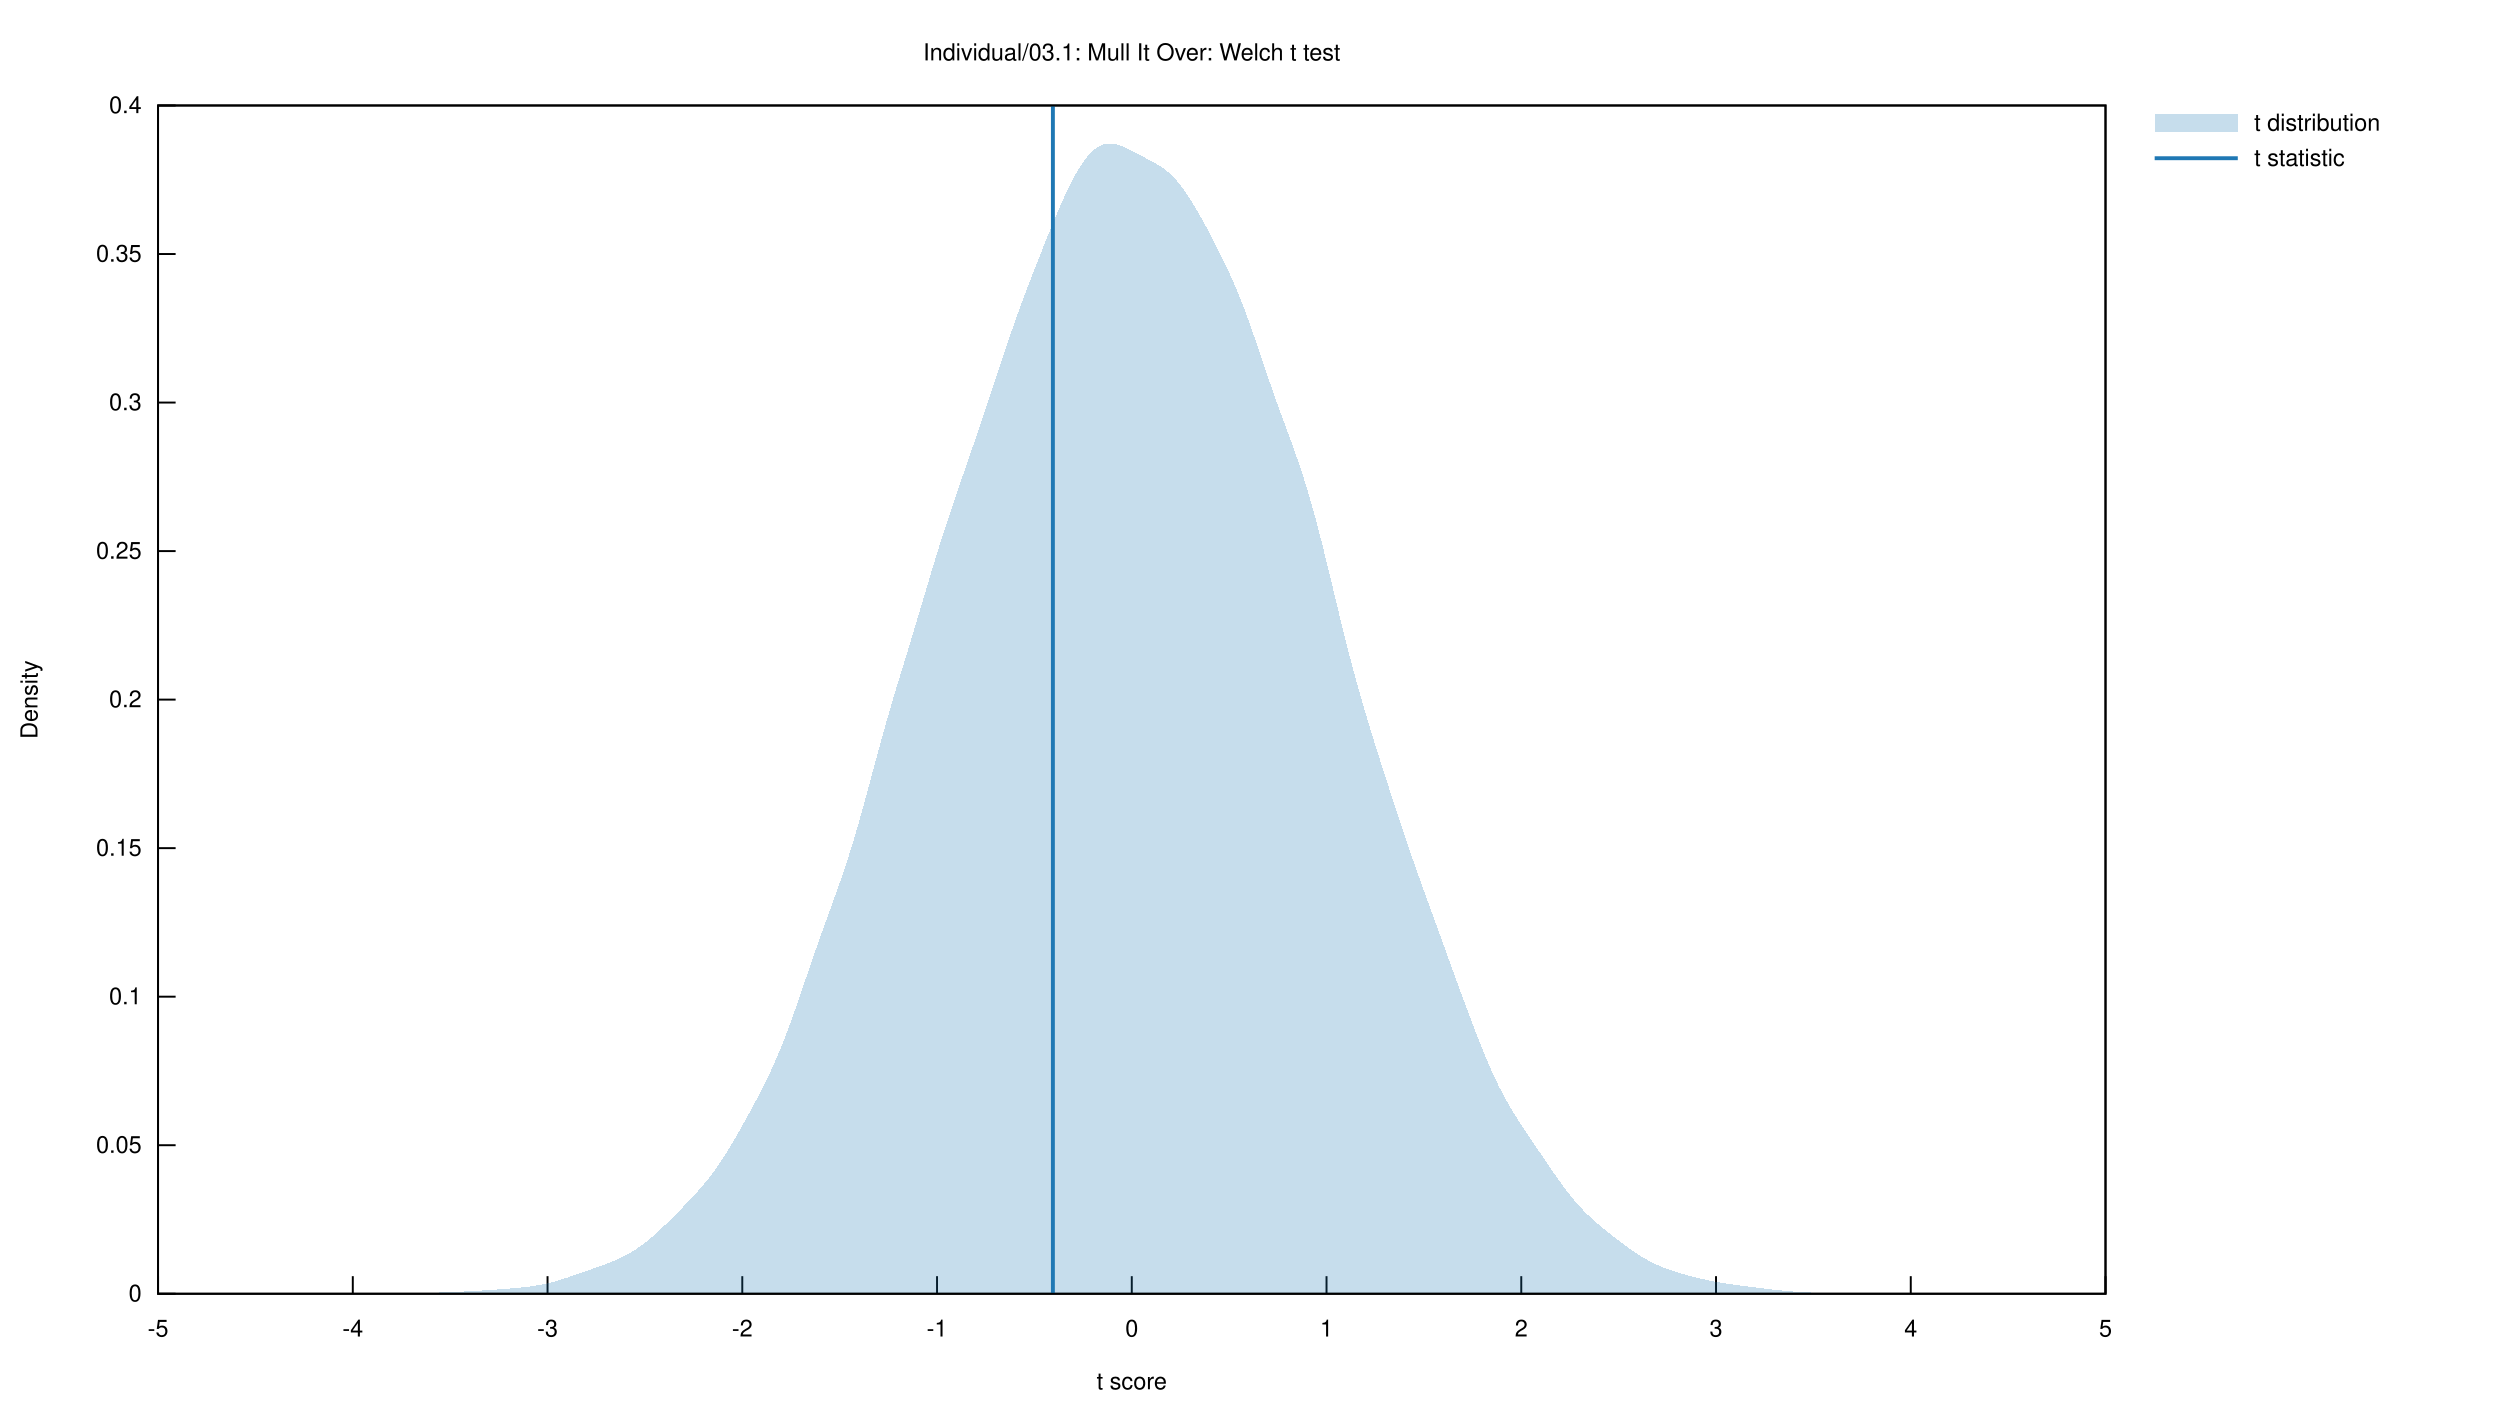
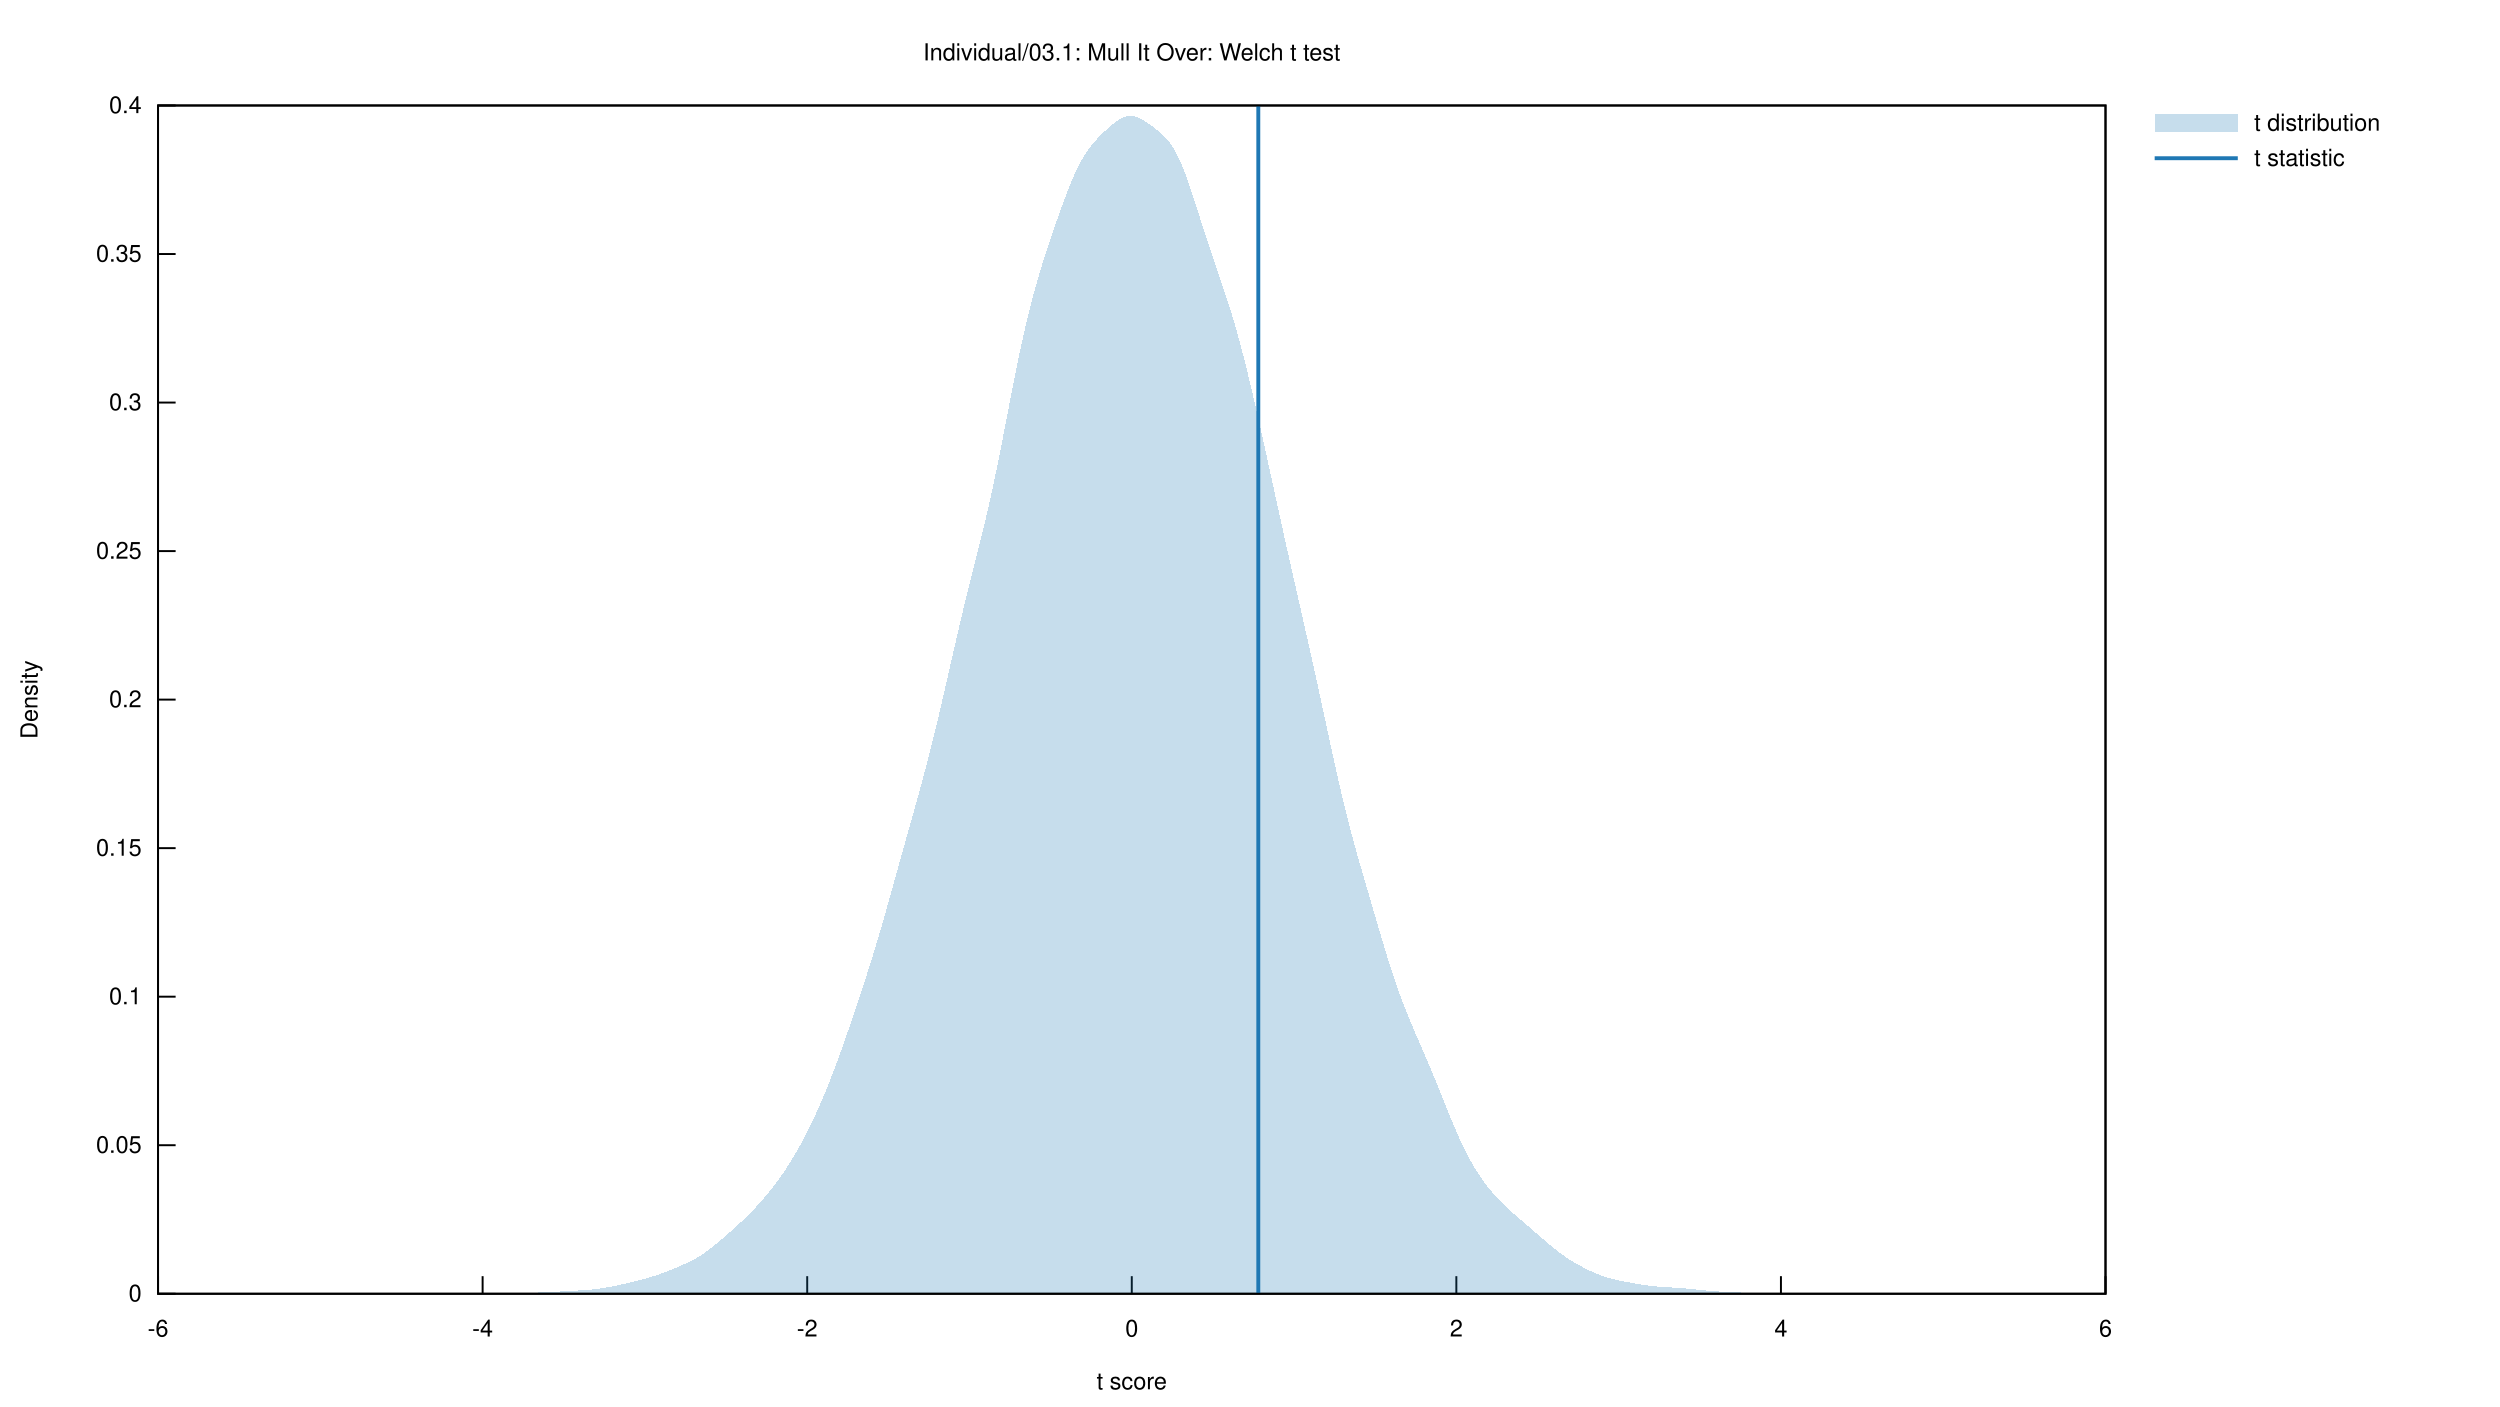
<svg xmlns="http://www.w3.org/2000/svg" xmlns:xlink="http://www.w3.org/1999/xlink" viewBox="0 0 1280 720">
  <g id="gnuplot_canvas">
    <rect x="0" y="0" width="1280" height="720" fill="none" />
    <defs>
      <circle id="gpDot" r="0.5" stroke-width="0.5" stroke="currentColor" />
      <path id="gpPt0" stroke-width="0.222" stroke="currentColor" d="M-1,0 h2 M0,-1 v2" />
      <path id="gpPt1" stroke-width="0.222" stroke="currentColor" d="M-1,-1 L1,1 M1,-1 L-1,1" />
      <path id="gpPt2" stroke-width="0.222" stroke="currentColor" d="M-1,0 L1,0 M0,-1 L0,1 M-1,-1 L1,1 M-1,1 L1,-1" />
      <rect id="gpPt3" stroke-width="0.222" stroke="currentColor" x="-1" y="-1" width="2" height="2" />
      <rect id="gpPt4" stroke-width="0.222" stroke="currentColor" fill="currentColor" x="-1" y="-1" width="2" height="2" />
      <circle id="gpPt5" stroke-width="0.222" stroke="currentColor" cx="0" cy="0" r="1" />
      <use xlink:href="#gpPt5" id="gpPt6" fill="currentColor" stroke="none" />
      <path id="gpPt7" stroke-width="0.222" stroke="currentColor" d="M0,-1.33 L-1.33,0.67 L1.33,0.67 z" />
      <use xlink:href="#gpPt7" id="gpPt8" fill="currentColor" stroke="none" />
      <use xlink:href="#gpPt7" id="gpPt9" stroke="currentColor" transform="rotate(180)" />
      <use xlink:href="#gpPt9" id="gpPt10" fill="currentColor" stroke="none" />
      <use xlink:href="#gpPt3" id="gpPt11" stroke="currentColor" transform="rotate(45)" />
      <use xlink:href="#gpPt11" id="gpPt12" fill="currentColor" stroke="none" />
      <path id="gpPt13" stroke-width="0.222" stroke="currentColor" d="M0,1.330 L1.265,0.411 L0.782,-1.067 L-0.782,-1.076 L-1.265,0.411 z" />
      <use xlink:href="#gpPt13" id="gpPt14" fill="currentColor" stroke="none" />
      <filter id="textbox" filterUnits="objectBoundingBox" x="0" y="0" height="1" width="1">
        <feFlood flood-color="white" flood-opacity="1" result="bgnd" />
        <feComposite in="SourceGraphic" in2="bgnd" operator="atop" />
      </filter>
      <filter id="greybox" filterUnits="objectBoundingBox" x="0" y="0" height="1" width="1">
        <feFlood flood-color="lightgrey" flood-opacity="1" result="grey" />
        <feComposite in="SourceGraphic" in2="grey" operator="atop" />
      </filter>
    </defs>
    <g fill="none" color="white" stroke="currentColor" stroke-width="1.00" stroke-linecap="butt" stroke-linejoin="miter">
</g>
    <g fill="none" color="black" stroke="currentColor" stroke-width="1.00" stroke-linecap="butt" stroke-linejoin="miter">
      <path stroke="black" d="M80.92,662.40 L89.92,662.40  " />
      <g transform="translate(72.53,666.30)" stroke="none" fill="black" font-family="Helvetica" font-size="12.00" text-anchor="end">
        <text>
          <tspan font-family="Helvetica"> 0</tspan>
        </text>
      </g>
    </g>
    <g fill="none" color="black" stroke="currentColor" stroke-width="1.00" stroke-linecap="butt" stroke-linejoin="miter">
      <path stroke="black" d="M80.92,586.35 L89.92,586.35  " />
      <g transform="translate(72.53,590.25)" stroke="none" fill="black" font-family="Helvetica" font-size="12.00" text-anchor="end">
        <text>
          <tspan font-family="Helvetica"> 0.05</tspan>
        </text>
      </g>
    </g>
    <g fill="none" color="black" stroke="currentColor" stroke-width="1.00" stroke-linecap="butt" stroke-linejoin="miter">
      <path stroke="black" d="M80.92,510.30 L89.92,510.30  " />
      <g transform="translate(72.53,514.20)" stroke="none" fill="black" font-family="Helvetica" font-size="12.00" text-anchor="end">
        <text>
          <tspan font-family="Helvetica"> 0.1</tspan>
        </text>
      </g>
    </g>
    <g fill="none" color="black" stroke="currentColor" stroke-width="1.00" stroke-linecap="butt" stroke-linejoin="miter">
      <path stroke="black" d="M80.92,434.25 L89.92,434.25  " />
      <g transform="translate(72.53,438.15)" stroke="none" fill="black" font-family="Helvetica" font-size="12.00" text-anchor="end">
        <text>
          <tspan font-family="Helvetica"> 0.15</tspan>
        </text>
      </g>
    </g>
    <g fill="none" color="black" stroke="currentColor" stroke-width="1.00" stroke-linecap="butt" stroke-linejoin="miter">
      <path stroke="black" d="M80.92,358.20 L89.92,358.20  " />
      <g transform="translate(72.53,362.10)" stroke="none" fill="black" font-family="Helvetica" font-size="12.00" text-anchor="end">
        <text>
          <tspan font-family="Helvetica"> 0.2</tspan>
        </text>
      </g>
    </g>
    <g fill="none" color="black" stroke="currentColor" stroke-width="1.00" stroke-linecap="butt" stroke-linejoin="miter">
      <path stroke="black" d="M80.92,282.16 L89.92,282.16  " />
      <g transform="translate(72.53,286.06)" stroke="none" fill="black" font-family="Helvetica" font-size="12.00" text-anchor="end">
        <text>
          <tspan font-family="Helvetica"> 0.25</tspan>
        </text>
      </g>
    </g>
    <g fill="none" color="black" stroke="currentColor" stroke-width="1.00" stroke-linecap="butt" stroke-linejoin="miter">
      <path stroke="black" d="M80.92,206.11 L89.92,206.11  " />
      <g transform="translate(72.53,210.01)" stroke="none" fill="black" font-family="Helvetica" font-size="12.00" text-anchor="end">
        <text>
          <tspan font-family="Helvetica"> 0.3</tspan>
        </text>
      </g>
    </g>
    <g fill="none" color="black" stroke="currentColor" stroke-width="1.00" stroke-linecap="butt" stroke-linejoin="miter">
      <path stroke="black" d="M80.92,130.06 L89.92,130.06  " />
      <g transform="translate(72.53,133.96)" stroke="none" fill="black" font-family="Helvetica" font-size="12.00" text-anchor="end">
        <text>
          <tspan font-family="Helvetica"> 0.35</tspan>
        </text>
      </g>
    </g>
    <g fill="none" color="black" stroke="currentColor" stroke-width="1.00" stroke-linecap="butt" stroke-linejoin="miter">
      <path stroke="black" d="M80.92,54.01 L89.92,54.01  " />
      <g transform="translate(72.53,57.91)" stroke="none" fill="black" font-family="Helvetica" font-size="12.00" text-anchor="end">
        <text>
          <tspan font-family="Helvetica"> 0.4</tspan>
        </text>
      </g>
    </g>
    <g fill="none" color="black" stroke="currentColor" stroke-width="1.00" stroke-linecap="butt" stroke-linejoin="miter">
      <path stroke="black" d="M80.92,662.40 L80.92,653.40  " />
      <g transform="translate(80.92,684.30)" stroke="none" fill="black" font-family="Helvetica" font-size="12.00" text-anchor="middle">
        <text>
-           <tspan font-family="Helvetica">-5</tspan>
-         </text>
-       </g>
-     </g>
-     <g fill="none" color="black" stroke="currentColor" stroke-width="1.00" stroke-linecap="butt" stroke-linejoin="miter">
-       <path stroke="black" d="M180.63,662.40 L180.63,653.40  " />
-       <g transform="translate(180.63,684.30)" stroke="none" fill="black" font-family="Helvetica" font-size="12.00" text-anchor="middle">
+           <tspan font-family="Helvetica">-6</tspan>
+         </text>
+       </g>
+     </g>
+     <g fill="none" color="black" stroke="currentColor" stroke-width="1.00" stroke-linecap="butt" stroke-linejoin="miter">
+       <path stroke="black" d="M247.10,662.40 L247.10,653.40  " />
+       <g transform="translate(247.10,684.30)" stroke="none" fill="black" font-family="Helvetica" font-size="12.00" text-anchor="middle">
        <text>
          <tspan font-family="Helvetica">-4</tspan>
        </text>
      </g>
    </g>
    <g fill="none" color="black" stroke="currentColor" stroke-width="1.00" stroke-linecap="butt" stroke-linejoin="miter">
-       <path stroke="black" d="M280.34,662.40 L280.34,653.40  " />
-       <g transform="translate(280.34,684.30)" stroke="none" fill="black" font-family="Helvetica" font-size="12.00" text-anchor="middle">
-         <text>
-           <tspan font-family="Helvetica">-3</tspan>
-         </text>
-       </g>
-     </g>
-     <g fill="none" color="black" stroke="currentColor" stroke-width="1.00" stroke-linecap="butt" stroke-linejoin="miter">
-       <path stroke="black" d="M380.05,662.40 L380.05,653.40  " />
-       <g transform="translate(380.05,684.30)" stroke="none" fill="black" font-family="Helvetica" font-size="12.00" text-anchor="middle">
+       <path stroke="black" d="M413.29,662.40 L413.29,653.40  " />
+       <g transform="translate(413.29,684.30)" stroke="none" fill="black" font-family="Helvetica" font-size="12.00" text-anchor="middle">
        <text>
          <tspan font-family="Helvetica">-2</tspan>
-         </text>
-       </g>
-     </g>
-     <g fill="none" color="black" stroke="currentColor" stroke-width="1.00" stroke-linecap="butt" stroke-linejoin="miter">
-       <path stroke="black" d="M479.76,662.40 L479.76,653.40  " />
-       <g transform="translate(479.76,684.30)" stroke="none" fill="black" font-family="Helvetica" font-size="12.00" text-anchor="middle">
-         <text>
-           <tspan font-family="Helvetica">-1</tspan>
        </text>
      </g>
    </g>
    <g fill="none" color="black" stroke="currentColor" stroke-width="1.00" stroke-linecap="butt" stroke-linejoin="miter">
      <path stroke="black" d="M579.47,662.40 L579.47,653.40  " />
      <g transform="translate(579.47,684.30)" stroke="none" fill="black" font-family="Helvetica" font-size="12.00" text-anchor="middle">
        <text>
          <tspan font-family="Helvetica"> 0</tspan>
        </text>
      </g>
    </g>
    <g fill="none" color="black" stroke="currentColor" stroke-width="1.00" stroke-linecap="butt" stroke-linejoin="miter">
-       <path stroke="black" d="M679.18,662.40 L679.18,653.40  " />
-       <g transform="translate(679.18,684.30)" stroke="none" fill="black" font-family="Helvetica" font-size="12.00" text-anchor="middle">
-         <text>
-           <tspan font-family="Helvetica"> 1</tspan>
-         </text>
-       </g>
-     </g>
-     <g fill="none" color="black" stroke="currentColor" stroke-width="1.00" stroke-linecap="butt" stroke-linejoin="miter">
-       <path stroke="black" d="M778.89,662.40 L778.89,653.40  " />
-       <g transform="translate(778.89,684.30)" stroke="none" fill="black" font-family="Helvetica" font-size="12.00" text-anchor="middle">
+       <path stroke="black" d="M745.65,662.40 L745.65,653.40  " />
+       <g transform="translate(745.65,684.30)" stroke="none" fill="black" font-family="Helvetica" font-size="12.00" text-anchor="middle">
        <text>
          <tspan font-family="Helvetica"> 2</tspan>
        </text>
      </g>
    </g>
    <g fill="none" color="black" stroke="currentColor" stroke-width="1.00" stroke-linecap="butt" stroke-linejoin="miter">
-       <path stroke="black" d="M878.60,662.40 L878.60,653.40  " />
-       <g transform="translate(878.60,684.30)" stroke="none" fill="black" font-family="Helvetica" font-size="12.00" text-anchor="middle">
-         <text>
-           <tspan font-family="Helvetica"> 3</tspan>
-         </text>
-       </g>
-     </g>
-     <g fill="none" color="black" stroke="currentColor" stroke-width="1.00" stroke-linecap="butt" stroke-linejoin="miter">
-       <path stroke="black" d="M978.31,662.40 L978.31,653.40  " />
-       <g transform="translate(978.31,684.30)" stroke="none" fill="black" font-family="Helvetica" font-size="12.00" text-anchor="middle">
+       <path stroke="black" d="M911.84,662.40 L911.84,653.40  " />
+       <g transform="translate(911.84,684.30)" stroke="none" fill="black" font-family="Helvetica" font-size="12.00" text-anchor="middle">
        <text>
          <tspan font-family="Helvetica"> 4</tspan>
        </text>
      </g>
    </g>
    <g fill="none" color="black" stroke="currentColor" stroke-width="1.00" stroke-linecap="butt" stroke-linejoin="miter">
      <path stroke="black" d="M1078.02,662.40 L1078.02,653.40  " />
      <g transform="translate(1078.02,684.30)" stroke="none" fill="black" font-family="Helvetica" font-size="12.00" text-anchor="middle">
        <text>
-           <tspan font-family="Helvetica"> 5</tspan>
+           <tspan font-family="Helvetica"> 6</tspan>
        </text>
      </g>
    </g>
    <g fill="none" color="black" stroke="currentColor" stroke-width="1.00" stroke-linecap="butt" stroke-linejoin="miter">
</g>
    <g fill="none" color="black" stroke="currentColor" stroke-width="1.00" stroke-linecap="butt" stroke-linejoin="miter">
      <path stroke="black" d="M80.92,54.01 L80.92,662.40 L1078.02,662.40 L1078.02,54.01 L80.92,54.01 Z  " />
    </g>
    <g fill="none" color="black" stroke="currentColor" stroke-width="1.00" stroke-linecap="butt" stroke-linejoin="miter">
</g>
    <g id="gnuplot_plot_1">
      <g fill="none" color="black" stroke="currentColor" stroke-width="1.00" stroke-linecap="butt" stroke-linejoin="miter">
        <g transform="translate(1154.14,66.91)" stroke="none" fill="black" font-family="Helvetica" font-size="12.00" text-anchor="start">
          <text>
            <tspan font-family="Helvetica">t distribution</tspan>
          </text>
        </g>
      </g>
      <g fill="none" color="black" stroke="currentColor" stroke-width="1.00" stroke-linecap="butt" stroke-linejoin="miter">
        <g stroke="none" shape-rendering="crispEdges">
          <polygon fill="rgb( 31, 120, 180)" fill-opacity="0.25" points="1103.19,67.51 1145.75,67.51 1145.75,58.51 1103.19,58.51 " />
-           <polygon fill="rgb( 31, 120, 180)" fill-opacity="0.25" points="132.70,662.40 134.47,662.40 136.24,662.40 138.01,662.40 139.79,662.40 141.56,662.39 143.33,662.39 145.11,662.39 146.88,662.39 148.65,662.38 150.42,662.38 152.20,662.37 153.97,662.36 155.74,662.36 157.51,662.35 159.29,662.34 161.06,662.34 162.83,662.33 164.61,662.33 166.38,662.32 168.15,662.32 169.92,662.31 171.70,662.31 173.47,662.31 175.24,662.31 177.02,662.31 178.79,662.31 180.56,662.30 182.33,662.30 184.11,662.30 185.88,662.29 187.65,662.29 189.42,662.28 191.20,662.28 192.97,662.27 194.74,662.26 196.52,662.25 198.29,662.24 200.06,662.23 201.83,662.21 203.61,662.20 205.38,662.18 207.15,662.16 208.92,662.14 210.70,662.11 212.47,662.08 214.24,662.04 216.02,662.00 217.79,661.96 219.56,661.91 221.33,661.86 223.11,661.81 224.88,661.75 226.65,661.69 228.42,661.63 230.20,661.57 231.97,661.51 233.74,661.43 235.52,661.36 237.29,661.27 239.06,661.18 240.83,661.09 242.61,660.98 244.38,660.87 246.15,660.76 247.92,660.64 249.70,660.53 251.47,660.41 253.24,660.29 255.02,660.17 256.79,660.05 258.56,659.92 260.33,659.79 262.11,659.65 263.88,659.50 265.65,659.33 267.43,659.15 269.20,658.95 270.97,658.73 272.74,658.48 274.52,658.20 276.29,657.89 278.06,657.54 279.83,657.16 281.61,656.74 283.38,656.28 285.15,655.78 286.93,655.25 288.70,654.69 290.47,654.11 292.24,653.51 294.02,652.90 295.79,652.29 297.56,651.67 299.33,651.05 301.11,650.44 302.88,649.82 304.65,649.19 306.43,648.56 308.20,647.92 309.97,647.26 311.74,646.57 313.52,645.86 315.29,645.11 317.06,644.32 318.83,643.47 320.61,642.56 322.38,641.58 324.15,640.53 325.93,639.39 327.70,638.17 329.47,636.87 331.24,635.48 333.02,634.02 334.79,632.49 336.56,630.90 338.33,629.25 340.11,627.56 341.88,625.83 343.65,624.08 345.43,622.31 347.20,620.53 348.97,618.73 350.74,616.91 352.52,615.07 354.29,613.20 356.06,611.28 357.84,609.30 359.61,607.26 361.38,605.13 363.15,602.90 364.93,600.57 366.70,598.12 368.47,595.55 370.24,592.87 372.02,590.08 373.79,587.19 375.56,584.21 377.34,581.14 379.11,578.02 380.88,574.85 382.65,571.64 384.43,568.38 386.20,565.09 387.97,561.74 389.74,558.33 391.52,554.82 393.29,551.19 395.06,547.42 396.84,543.48 398.61,539.35 400.38,535.02 402.15,530.50 403.93,525.79 405.70,520.91 407.47,515.90 409.24,510.78 411.02,505.60 412.79,500.39 414.56,495.20 416.34,490.04 418.11,484.95 419.88,479.93 421.65,474.98 423.43,470.08 425.20,465.20 426.97,460.32 428.74,455.38 430.52,450.34 432.29,445.14 434.06,439.76 435.84,434.17 437.61,428.34 439.38,422.28 441.15,416.02 442.93,409.59 444.70,403.04 446.47,396.44 448.25,389.83 450.02,383.28 451.79,376.84 453.56,370.52 455.34,364.35 457.11,358.32 458.88,352.41 460.65,346.58 462.43,340.80 464.20,335.02 465.97,329.22 467.75,323.37 469.52,317.47 471.29,311.52 473.06,305.55 474.84,299.58 476.61,293.66 478.38,287.80 480.15,282.05 481.93,276.40 483.70,270.88 485.47,265.47 487.25,260.16 489.02,254.92 490.79,249.75 492.56,244.61 494.34,239.48 496.11,234.36 497.88,229.23 499.65,224.07 501.43,218.89 503.20,213.66 504.97,208.40 506.75,203.10 508.52,197.76 510.29,192.40 512.06,187.04 513.84,181.70 515.61,176.41 517.38,171.19 519.16,166.07 520.93,161.06 522.70,156.17 524.47,151.38 526.25,146.69 528.02,142.08 529.79,137.53 531.56,133.02 533.34,128.54 535.11,124.10 536.88,119.69 538.66,115.34 540.43,111.07 542.20,106.91 543.97,102.87 545.75,99.00 547.52,95.31 549.29,91.83 551.06,88.59 552.84,85.62 554.61,82.93 556.38,80.56 558.16,78.52 559.93,76.83 561.70,75.49 563.47,74.51 565.25,73.86 567.02,73.53 568.79,73.48 570.56,73.69 572.34,74.11 574.11,74.70 575.88,75.43 577.66,76.26 579.43,77.16 581.20,78.09 582.97,79.04 584.75,79.98 586.52,80.91 588.29,81.84 590.06,82.79 591.84,83.77 593.61,84.83 595.38,86.00 597.16,87.32 598.93,88.83 600.70,90.55 602.47,92.48 604.25,94.63 606.02,97.00 607.79,99.55 609.57,102.28 611.34,105.15 613.11,108.15 614.88,111.26 616.66,114.46 618.43,117.75 620.20,121.10 621.97,124.52 623.75,128.01 625.52,131.58 627.29,135.23 629.07,138.99 630.84,142.90 632.61,146.97 634.38,151.24 636.16,155.72 637.93,160.40 639.70,165.28 641.47,170.33 643.25,175.50 645.02,180.74 646.79,186.00 648.57,191.23 650.34,196.40 652.11,201.47 653.88,206.45 655.66,211.33 657.43,216.15 659.20,220.95 660.97,225.78 662.75,230.69 664.52,235.76 666.29,241.03 668.07,246.55 669.84,252.35 671.61,258.45 673.38,264.86 675.16,271.55 676.93,278.49 678.70,285.63 680.47,292.92 682.25,300.28 684.02,307.67 685.79,315.01 687.57,322.26 689.34,329.36 691.11,336.28 692.88,343.01 694.66,349.53 696.43,355.85 698.20,361.98 699.98,367.94 701.75,373.77 703.52,379.48 705.29,385.12 707.07,390.69 708.84,396.21 710.61,401.71 712.38,407.18 714.16,412.61 715.93,418.01 717.70,423.36 719.48,428.65 721.25,433.87 723.02,439.03 724.79,444.11 726.57,449.12 728.34,454.08 730.11,458.99 731.88,463.88 733.66,468.76 735.43,473.63 737.20,478.52 738.98,483.42 740.75,488.32 742.52,493.22 744.29,498.12 746.07,502.99 747.84,507.83 749.61,512.64 751.38,517.40 753.16,522.11 754.93,526.76 756.70,531.34 758.48,535.82 760.25,540.18 762.02,544.40 763.79,548.45 765.57,552.33 767.34,556.00 769.11,559.49 770.88,562.78 772.66,565.91 774.43,568.89 776.20,571.75 777.98,574.52 779.75,577.22 781.52,579.89 783.29,582.53 785.07,585.15 786.84,587.78 788.61,590.40 790.39,593.01 792.16,595.62 793.93,598.22 795.70,600.79 797.48,603.33 799.25,605.81 801.02,608.23 802.79,610.57 804.57,612.81 806.34,614.95 808.11,616.97 809.89,618.90 811.66,620.71 813.43,622.44 815.20,624.08 816.98,625.65 818.75,627.17 820.52,628.65 822.29,630.10 824.07,631.52 825.84,632.92 827.61,634.30 829.39,635.65 831.16,636.98 832.93,638.29 834.70,639.55 836.48,640.77 838.25,641.95 840.02,643.07 841.79,644.14 843.57,645.15 845.34,646.10 847.11,646.98 848.89,647.80 850.66,648.56 852.43,649.27 854.20,649.93 855.98,650.54 857.75,651.12 859.52,651.67 861.29,652.19 863.07,652.69 864.84,653.18 866.61,653.64 868.39,654.09 870.16,654.52 871.93,654.93 873.70,655.32 875.48,655.69 877.25,656.04 879.02,656.37 880.80,656.67 882.57,656.96 884.34,657.24 886.11,657.50 887.89,657.75 889.66,658.00 891.43,658.23 893.20,658.47 894.98,658.70 896.75,658.92 898.52,659.15 900.30,659.37 902.07,659.59 903.84,659.80 905.61,660.01 907.39,660.22 909.16,660.42 910.93,660.61 912.70,660.79 914.48,660.96 916.25,661.12 918.02,661.26 919.80,661.39 921.57,661.50 923.34,661.60 925.11,661.68 926.89,661.75 928.66,661.81 930.43,661.86 932.20,661.91 933.98,661.95 935.75,662.00 937.52,662.04 939.30,662.08 941.07,662.12 942.84,662.15 944.61,662.19 946.39,662.22 948.16,662.24 949.93,662.26 951.70,662.28 953.48,662.30 955.25,662.30 957.02,662.31 958.80,662.32 960.57,662.32 962.34,662.32 964.11,662.32 965.89,662.32 967.66,662.31 969.43,662.31 971.21,662.30 972.98,662.29 974.75,662.28 976.52,662.26 978.30,662.25 980.07,662.24 981.84,662.23 983.61,662.23 985.39,662.23 987.16,662.23 988.93,662.24 990.71,662.25 992.48,662.26 994.25,662.28 996.02,662.30 997.80,662.31 999.57,662.33 1001.34,662.34 1003.11,662.36 1004.89,662.37 1006.66,662.38 1008.43,662.38 1010.21,662.39 1011.98,662.39 1013.75,662.40 1015.52,662.40 1017.30,662.40 1017.30,662.40 1015.52,662.40 1013.75,662.40 1011.98,662.40 1010.21,662.40 1008.43,662.40 1006.66,662.40 1004.89,662.40 1003.11,662.40 1001.34,662.40 999.57,662.40 997.80,662.40 996.02,662.40 994.25,662.40 992.48,662.40 990.71,662.40 988.93,662.40 987.16,662.40 985.39,662.40 983.61,662.40 981.84,662.40 980.07,662.40 978.30,662.40 976.52,662.40 974.75,662.40 972.98,662.40 971.21,662.40 969.43,662.40 967.66,662.40 965.89,662.40 964.11,662.40 962.34,662.40 960.57,662.40 958.80,662.40 957.02,662.40 955.25,662.40 953.48,662.40 951.70,662.40 949.93,662.40 948.16,662.40 946.39,662.40 944.61,662.40 942.84,662.40 941.07,662.40 939.30,662.40 937.52,662.40 935.75,662.40 933.98,662.40 932.20,662.40 930.43,662.40 928.66,662.40 926.89,662.40 925.11,662.40 923.34,662.40 921.57,662.40 919.80,662.40 918.02,662.40 916.25,662.40 914.48,662.40 912.70,662.40 910.93,662.40 909.16,662.40 907.39,662.40 905.61,662.40 903.84,662.40 902.07,662.40 900.30,662.40 898.52,662.40 896.75,662.40 894.98,662.40 893.20,662.40 891.43,662.40 889.66,662.40 887.89,662.40 886.11,662.40 884.34,662.40 882.57,662.40 880.80,662.40 879.02,662.40 877.25,662.40 875.48,662.40 873.70,662.40 871.93,662.40 870.16,662.40 868.39,662.40 866.61,662.40 864.84,662.40 863.07,662.40 861.29,662.40 859.52,662.40 857.75,662.40 855.98,662.40 854.20,662.40 852.43,662.40 850.66,662.40 848.89,662.40 847.11,662.40 845.34,662.40 843.57,662.40 841.79,662.40 840.02,662.40 838.25,662.40 836.48,662.40 834.70,662.40 832.93,662.40 831.16,662.40 829.39,662.40 827.61,662.40 825.84,662.40 824.07,662.40 822.29,662.40 820.52,662.40 818.75,662.40 816.98,662.40 815.20,662.40 813.43,662.40 811.66,662.40 809.89,662.40 808.11,662.40 806.34,662.40 804.57,662.40 802.79,662.40 801.02,662.40 799.25,662.40 797.48,662.40 795.70,662.40 793.93,662.40 792.16,662.40 790.39,662.40 788.61,662.40 786.84,662.40 785.07,662.40 783.29,662.40 781.52,662.40 779.75,662.40 777.98,662.40 776.20,662.40 774.43,662.40 772.66,662.40 770.88,662.40 769.11,662.40 767.34,662.40 765.57,662.40 763.79,662.40 762.02,662.40 760.25,662.40 758.48,662.40 756.70,662.40 754.93,662.40 753.16,662.40 751.38,662.40 749.61,662.40 747.84,662.40 746.07,662.40 744.29,662.40 742.52,662.40 740.75,662.40 738.98,662.40 737.20,662.40 735.43,662.40 733.66,662.40 731.88,662.40 730.11,662.40 728.34,662.40 726.57,662.40 724.79,662.40 723.02,662.40 721.25,662.40 719.48,662.40 717.70,662.40 715.93,662.40 714.16,662.40 712.38,662.40 710.61,662.40 708.84,662.40 707.07,662.40 705.29,662.40 703.52,662.40 701.75,662.40 699.98,662.40 698.20,662.40 696.43,662.40 694.66,662.40 692.88,662.40 691.11,662.40 689.34,662.40 687.57,662.40 685.79,662.40 684.02,662.40 682.25,662.40 680.47,662.40 678.70,662.40 676.93,662.40 675.16,662.40 673.38,662.40 671.61,662.40 669.84,662.40 668.07,662.40 666.29,662.40 664.52,662.40 662.75,662.40 660.97,662.40 659.20,662.40 657.43,662.40 655.66,662.40 653.88,662.40 652.11,662.40 650.34,662.40 648.57,662.40 646.79,662.40 645.02,662.40 643.25,662.40 641.47,662.40 639.70,662.40 637.93,662.40 636.16,662.40 634.38,662.40 632.61,662.40 630.84,662.40 629.07,662.40 627.29,662.40 625.52,662.40 623.75,662.40 621.97,662.40 620.20,662.40 618.43,662.40 616.66,662.40 614.88,662.40 613.11,662.40 611.34,662.40 609.57,662.40 607.79,662.40 606.02,662.40 604.25,662.40 602.47,662.40 600.70,662.40 598.93,662.40 597.16,662.40 595.38,662.40 593.61,662.40 591.84,662.40 590.06,662.40 588.29,662.40 586.52,662.40 584.75,662.40 582.97,662.40 581.20,662.40 579.43,662.40 577.66,662.40 575.88,662.40 574.11,662.40 572.34,662.40 570.56,662.40 568.79,662.40 567.02,662.40 565.25,662.40 563.47,662.40 561.70,662.40 559.93,662.40 558.16,662.40 556.38,662.40 554.61,662.40 552.84,662.40 551.06,662.40 549.29,662.40 547.52,662.40 545.75,662.40 543.97,662.40 542.20,662.40 540.43,662.40 538.66,662.40 536.88,662.40 535.11,662.40 533.34,662.40 531.56,662.40 529.79,662.40 528.02,662.40 526.25,662.40 524.47,662.40 522.70,662.40 520.93,662.40 519.16,662.40 517.38,662.40 515.61,662.40 513.84,662.40 512.06,662.40 510.29,662.40 508.52,662.40 506.75,662.40 504.97,662.40 503.20,662.40 501.43,662.40 499.65,662.40 497.88,662.40 496.11,662.40 494.34,662.40 492.56,662.40 490.79,662.40 489.02,662.40 487.25,662.40 485.47,662.40 483.70,662.40 481.93,662.40 480.15,662.40 478.38,662.40 476.61,662.40 474.84,662.40 473.06,662.40 471.29,662.40 469.52,662.40 467.75,662.40 465.97,662.40 464.20,662.40 462.43,662.40 460.65,662.40 458.88,662.40 457.11,662.40 455.34,662.40 453.56,662.40 451.79,662.40 450.02,662.40 448.25,662.40 446.47,662.40 444.70,662.40 442.93,662.40 441.15,662.40 439.38,662.40 437.61,662.40 435.84,662.40 434.06,662.40 432.29,662.40 430.52,662.40 428.74,662.40 426.97,662.40 425.20,662.40 423.43,662.40 421.65,662.40 419.88,662.40 418.11,662.40 416.34,662.40 414.56,662.40 412.79,662.40 411.02,662.40 409.24,662.40 407.47,662.40 405.70,662.40 403.93,662.40 402.15,662.40 400.38,662.40 398.61,662.40 396.84,662.40 395.06,662.40 393.29,662.40 391.52,662.40 389.74,662.40 387.97,662.40 386.20,662.40 384.43,662.40 382.65,662.40 380.88,662.40 379.11,662.40 377.34,662.40 375.56,662.40 373.79,662.40 372.02,662.40 370.24,662.40 368.47,662.40 366.70,662.40 364.93,662.40 363.15,662.40 361.38,662.40 359.61,662.40 357.84,662.40 356.06,662.40 354.29,662.40 352.52,662.40 350.74,662.40 348.97,662.40 347.20,662.40 345.43,662.40 343.65,662.40 341.88,662.40 340.11,662.40 338.33,662.40 336.56,662.40 334.79,662.40 333.02,662.40 331.24,662.40 329.47,662.40 327.70,662.40 325.93,662.40 324.15,662.40 322.38,662.40 320.61,662.40 318.83,662.40 317.06,662.40 315.29,662.40 313.52,662.40 311.74,662.40 309.97,662.40 308.20,662.40 306.43,662.40 304.65,662.40 302.88,662.40 301.11,662.40 299.33,662.40 297.56,662.40 295.79,662.40 294.02,662.40 292.24,662.40 290.47,662.40 288.70,662.40 286.93,662.40 285.15,662.40 283.38,662.40 281.61,662.40 279.83,662.40 278.06,662.40 276.29,662.40 274.52,662.40 272.74,662.40 270.97,662.40 269.20,662.40 267.43,662.40 265.65,662.40 263.88,662.40 262.11,662.40 260.33,662.40 258.56,662.40 256.79,662.40 255.02,662.40 253.24,662.40 251.47,662.40 249.70,662.40 247.92,662.40 246.15,662.40 244.38,662.40 242.61,662.40 240.83,662.40 239.06,662.40 237.29,662.40 235.52,662.40 233.74,662.40 231.97,662.40 230.20,662.40 228.42,662.40 226.65,662.40 224.88,662.40 223.11,662.40 221.33,662.40 219.56,662.40 217.79,662.40 216.02,662.40 214.24,662.40 212.47,662.40 210.70,662.40 208.92,662.40 207.15,662.40 205.38,662.40 203.61,662.40 201.83,662.40 200.06,662.40 198.29,662.40 196.52,662.40 194.74,662.40 192.97,662.40 191.20,662.40 189.42,662.40 187.65,662.40 185.88,662.40 184.11,662.40 182.33,662.40 180.56,662.40 178.79,662.40 177.02,662.40 175.24,662.40 173.47,662.40 171.70,662.40 169.92,662.40 168.15,662.40 166.38,662.40 164.61,662.40 162.83,662.40 161.06,662.40 159.29,662.40 157.51,662.40 155.74,662.40 153.97,662.40 152.20,662.40 150.42,662.40 148.65,662.40 146.88,662.40 145.11,662.40 143.33,662.40 141.56,662.40 139.79,662.40 138.01,662.40 136.24,662.40 134.47,662.40 132.70,662.40 " />
+           <polygon fill="rgb( 31, 120, 180)" fill-opacity="0.25" points="172.58,662.40 174.26,662.40 175.94,662.40 177.62,662.40 179.30,662.40 180.98,662.39 182.65,662.39 184.33,662.39 186.01,662.38 187.69,662.38 189.37,662.37 191.04,662.36 192.72,662.36 194.40,662.35 196.08,662.35 197.76,662.34 199.44,662.34 201.11,662.34 202.79,662.35 204.47,662.35 206.15,662.36 207.83,662.36 209.50,662.37 211.18,662.37 212.86,662.37 214.54,662.37 216.22,662.37 217.90,662.36 219.57,662.36 221.25,662.35 222.93,662.34 224.61,662.32 226.29,662.31 227.96,662.29 229.64,662.27 231.32,662.25 233.00,662.22 234.68,662.19 236.36,662.15 238.03,662.12 239.71,662.08 241.39,662.04 243.07,662.00 244.75,661.97 246.43,661.94 248.10,661.91 249.78,661.89 251.46,661.87 253.14,661.86 254.82,661.86 256.49,661.86 258.17,661.87 259.85,661.89 261.53,661.90 263.21,661.91 264.89,661.92 266.56,661.92 268.24,661.92 269.92,661.90 271.60,661.87 273.28,661.83 274.95,661.77 276.63,661.71 278.31,661.65 279.99,661.57 281.67,661.49 283.35,661.41 285.02,661.32 286.70,661.24 288.38,661.15 290.06,661.05 291.74,660.96 293.41,660.88 295.09,660.79 296.77,660.69 298.45,660.59 300.13,660.47 301.81,660.34 303.48,660.18 305.16,659.99 306.84,659.77 308.52,659.52 310.20,659.25 311.87,658.94 313.55,658.62 315.23,658.27 316.91,657.91 318.59,657.55 320.27,657.17 321.94,656.78 323.62,656.38 325.30,655.98 326.98,655.56 328.66,655.12 330.34,654.67 332.01,654.19 333.69,653.68 335.37,653.15 337.05,652.58 338.73,651.98 340.40,651.35 342.08,650.70 343.76,650.03 345.44,649.35 347.12,648.65 348.80,647.93 350.47,647.19 352.15,646.41 353.83,645.59 355.51,644.71 357.19,643.75 358.86,642.71 360.54,641.59 362.22,640.39 363.90,639.11 365.58,637.78 367.26,636.40 368.93,634.98 370.61,633.53 372.29,632.07 373.97,630.59 375.65,629.09 377.32,627.57 379.00,626.02 380.68,624.44 382.36,622.81 384.04,621.14 385.72,619.42 387.39,617.64 389.07,615.80 390.75,613.90 392.43,611.92 394.11,609.87 395.79,607.74 397.46,605.53 399.14,603.22 400.82,600.82 402.50,598.32 404.18,595.72 405.85,593.00 407.53,590.18 409.21,587.23 410.89,584.16 412.57,580.96 414.25,577.63 415.92,574.17 417.60,570.57 419.28,566.83 420.96,562.96 422.64,558.94 424.31,554.78 425.99,550.49 427.67,546.07 429.35,541.52 431.03,536.87 432.71,532.12 434.38,527.28 436.06,522.38 437.74,517.43 439.42,512.42 441.10,507.35 442.77,502.21 444.45,496.99 446.13,491.67 447.81,486.22 449.49,480.64 451.17,474.94 452.84,469.11 454.52,463.19 456.20,457.20 457.88,451.18 459.56,445.14 461.23,439.11 462.91,433.11 464.59,427.13 466.27,421.16 467.95,415.17 469.63,409.15 471.30,403.04 472.98,396.83 474.66,390.46 476.34,383.93 478.02,377.21 479.70,370.31 481.37,363.24 483.05,356.02 484.73,348.69 486.41,341.31 488.09,333.92 489.76,326.59 491.44,319.36 493.12,312.26 494.80,305.33 496.48,298.54 498.16,291.87 499.83,285.25 501.51,278.60 503.19,271.82 504.87,264.83 506.55,257.55 508.22,249.93 509.90,241.97 511.58,233.69 513.26,225.16 514.94,216.49 516.62,207.78 518.29,199.15 519.97,190.71 521.65,182.55 523.33,174.73 525.01,167.31 526.68,160.29 528.36,153.69 530.04,147.47 531.72,141.61 533.40,136.05 535.08,130.73 536.75,125.61 538.43,120.62 540.11,115.73 541.79,110.94 543.47,106.24 545.14,101.68 546.82,97.29 548.50,93.13 550.18,89.26 551.86,85.71 553.54,82.50 555.21,79.63 556.89,77.08 558.57,74.81 560.25,72.76 561.93,70.90 563.61,69.16 565.28,67.53 566.96,65.97 568.64,64.50 570.32,63.12 572.00,61.88 573.67,60.82 575.35,60.01 577.03,59.48 578.71,59.28 580.39,59.42 582.07,59.87 583.74,60.59 585.42,61.53 587.10,62.62 588.78,63.80 590.46,65.03 592.13,66.32 593.81,67.69 595.49,69.20 597.17,70.94 598.85,73.00 600.53,75.45 602.20,78.36 603.88,81.76 605.56,85.65 607.24,89.97 608.92,94.68 610.59,99.68 612.27,104.88 613.95,110.17 615.63,115.48 617.31,120.72 618.99,125.87 620.66,130.89 622.34,135.82 624.02,140.69 625.70,145.59 627.38,150.57 629.06,155.72 630.73,161.11 632.41,166.77 634.09,172.74 635.77,179.00 637.45,185.54 639.12,192.33 640.80,199.35 642.48,206.54 644.16,213.89 645.84,221.37 647.52,228.94 649.19,236.58 650.87,244.25 652.55,251.94 654.23,259.62 655.91,267.25 657.58,274.84 659.26,282.37 660.94,289.85 662.62,297.28 664.30,304.68 665.98,312.06 667.65,319.46 669.33,326.89 671.01,334.37 672.69,341.92 674.37,349.55 676.04,357.25 677.72,365.01 679.40,372.80 681.08,380.57 682.76,388.26 684.44,395.82 686.11,403.19 687.79,410.32 689.47,417.17 691.15,423.74 692.83,430.05 694.50,436.13 696.18,442.04 697.86,447.83 699.54,453.57 701.22,459.30 702.90,465.03 704.57,470.78 706.25,476.50 707.93,482.17 709.61,487.74 711.29,493.14 712.97,498.35 714.64,503.33 716.32,508.09 718.00,512.62 719.68,516.96 721.36,521.12 723.03,525.16 724.71,529.10 726.39,533.00 728.07,536.87 729.75,540.76 731.43,544.69 733.10,548.67 734.78,552.72 736.46,556.82 738.14,560.98 739.82,565.15 741.49,569.31 743.17,573.42 744.85,577.43 746.53,581.31 748.21,585.01 749.89,588.52 751.56,591.82 753.24,594.90 754.92,597.78 756.60,600.47 758.28,602.98 759.95,605.33 761.63,607.54 763.31,609.62 764.99,611.58 766.67,613.43 768.35,615.19 770.02,616.85 771.70,618.44 773.38,619.97 775.06,621.46 776.74,622.92 778.42,624.36 780.09,625.79 781.77,627.23 783.45,628.68 785.13,630.13 786.81,631.59 788.48,633.06 790.16,634.51 791.84,635.96 793.52,637.38 795.20,638.76 796.88,640.10 798.55,641.38 800.23,642.61 801.91,643.77 803.59,644.87 805.27,645.91 806.94,646.90 808.62,647.84 810.30,648.74 811.98,649.60 813.66,650.42 815.34,651.19 817.01,651.92 818.69,652.60 820.37,653.23 822.05,653.79 823.73,654.31 825.40,654.77 827.08,655.18 828.76,655.56 830.44,655.91 832.12,656.23 833.80,656.54 835.47,656.84 837.15,657.14 838.83,657.42 840.51,657.69 842.19,657.95 843.86,658.18 845.54,658.40 847.22,658.58 848.90,658.74 850.58,658.87 852.26,658.98 853.93,659.08 855.61,659.17 857.29,659.26 858.97,659.37 860.65,659.49 862.33,659.62 864.00,659.78 865.68,659.94 867.36,660.12 869.04,660.30 870.72,660.48 872.39,660.65 874.07,660.81 875.75,660.95 877.43,661.08 879.11,661.20 880.79,661.30 882.46,661.39 884.14,661.47 885.82,661.55 887.50,661.61 889.18,661.68 890.85,661.74 892.53,661.80 894.21,661.86 895.89,661.91 897.57,661.97 899.25,662.02 900.92,662.07 902.60,662.11 904.28,662.15 905.96,662.18 907.64,662.21 909.31,662.24 910.99,662.26 912.67,662.29 914.35,662.31 916.03,662.32 917.71,662.34 919.38,662.35 921.06,662.36 922.74,662.36 924.42,662.37 926.10,662.37 927.77,662.36 929.45,662.36 931.13,662.35 932.81,662.35 934.49,662.35 936.17,662.34 937.84,662.34 939.52,662.34 941.20,662.35 942.88,662.35 944.56,662.36 946.24,662.36 947.91,662.37 949.59,662.38 951.27,662.38 952.95,662.39 954.63,662.39 956.30,662.39 957.98,662.39 959.66,662.40 961.34,662.40 963.02,662.40 964.70,662.39 966.37,662.39 968.05,662.39 969.73,662.38 971.41,662.38 973.09,662.37 974.76,662.37 976.44,662.36 978.12,662.35 979.80,662.35 981.48,662.34 983.16,662.34 984.83,662.34 986.51,662.35 988.19,662.35 989.87,662.36 991.55,662.36 993.22,662.37 994.90,662.38 996.58,662.38 998.26,662.39 999.94,662.39 1001.62,662.39 1003.29,662.40 1004.97,662.40 1006.65,662.40 1008.33,662.40 1010.01,662.40 1010.01,662.40 1008.33,662.40 1006.65,662.40 1004.97,662.40 1003.29,662.40 1001.62,662.40 999.94,662.40 998.26,662.40 996.58,662.40 994.90,662.40 993.22,662.40 991.55,662.40 989.87,662.40 988.19,662.40 986.51,662.40 984.83,662.40 983.16,662.40 981.48,662.40 979.80,662.40 978.12,662.40 976.44,662.40 974.76,662.40 973.09,662.40 971.41,662.40 969.73,662.40 968.05,662.40 966.37,662.40 964.70,662.40 963.02,662.40 961.34,662.40 959.66,662.40 957.98,662.40 956.30,662.40 954.63,662.40 952.95,662.40 951.27,662.40 949.59,662.40 947.91,662.40 946.24,662.40 944.56,662.40 942.88,662.40 941.20,662.40 939.52,662.40 937.84,662.40 936.17,662.40 934.49,662.40 932.81,662.40 931.13,662.40 929.45,662.40 927.77,662.40 926.10,662.40 924.42,662.40 922.74,662.40 921.06,662.40 919.38,662.40 917.71,662.40 916.03,662.40 914.35,662.40 912.67,662.40 910.99,662.40 909.31,662.40 907.64,662.40 905.96,662.40 904.28,662.40 902.60,662.40 900.92,662.40 899.25,662.40 897.57,662.40 895.89,662.40 894.21,662.40 892.53,662.40 890.85,662.40 889.18,662.40 887.50,662.40 885.82,662.40 884.14,662.40 882.46,662.40 880.79,662.40 879.11,662.40 877.43,662.40 875.75,662.40 874.07,662.40 872.39,662.40 870.72,662.40 869.04,662.40 867.36,662.40 865.68,662.40 864.00,662.40 862.33,662.40 860.65,662.40 858.97,662.40 857.29,662.40 855.61,662.40 853.93,662.40 852.26,662.40 850.58,662.40 848.90,662.40 847.22,662.40 845.54,662.40 843.86,662.40 842.19,662.40 840.51,662.40 838.83,662.40 837.15,662.40 835.47,662.40 833.80,662.40 832.12,662.40 830.44,662.40 828.76,662.40 827.08,662.40 825.40,662.40 823.73,662.40 822.05,662.40 820.37,662.40 818.69,662.40 817.01,662.40 815.34,662.40 813.66,662.40 811.98,662.40 810.30,662.40 808.62,662.40 806.94,662.40 805.27,662.40 803.59,662.40 801.91,662.40 800.23,662.40 798.55,662.40 796.88,662.40 795.20,662.40 793.52,662.40 791.84,662.40 790.16,662.40 788.48,662.40 786.81,662.40 785.13,662.40 783.45,662.40 781.77,662.40 780.09,662.40 778.42,662.40 776.74,662.40 775.06,662.40 773.38,662.40 771.70,662.40 770.02,662.40 768.35,662.40 766.67,662.40 764.99,662.40 763.31,662.40 761.63,662.40 759.95,662.40 758.28,662.40 756.60,662.40 754.92,662.40 753.24,662.40 751.56,662.40 749.89,662.40 748.21,662.40 746.53,662.40 744.85,662.40 743.17,662.40 741.49,662.40 739.82,662.40 738.14,662.40 736.46,662.40 734.78,662.40 733.10,662.40 731.43,662.40 729.75,662.40 728.07,662.40 726.39,662.40 724.71,662.40 723.03,662.40 721.36,662.40 719.68,662.40 718.00,662.40 716.32,662.40 714.64,662.40 712.97,662.40 711.29,662.40 709.61,662.40 707.93,662.40 706.25,662.40 704.57,662.40 702.90,662.40 701.22,662.40 699.54,662.40 697.86,662.40 696.18,662.40 694.50,662.40 692.83,662.40 691.15,662.40 689.47,662.40 687.79,662.40 686.11,662.40 684.44,662.40 682.76,662.40 681.08,662.40 679.40,662.40 677.72,662.40 676.04,662.40 674.37,662.40 672.69,662.40 671.01,662.40 669.33,662.40 667.65,662.40 665.98,662.40 664.30,662.40 662.62,662.40 660.94,662.40 659.26,662.40 657.58,662.40 655.91,662.40 654.23,662.40 652.55,662.40 650.87,662.40 649.19,662.40 647.52,662.40 645.84,662.40 644.16,662.40 642.48,662.40 640.80,662.40 639.12,662.40 637.45,662.40 635.77,662.40 634.09,662.40 632.41,662.40 630.73,662.40 629.06,662.40 627.38,662.40 625.70,662.40 624.02,662.40 622.34,662.40 620.66,662.40 618.99,662.40 617.31,662.40 615.63,662.40 613.95,662.40 612.27,662.40 610.59,662.40 608.92,662.40 607.24,662.40 605.56,662.40 603.88,662.40 602.20,662.40 600.53,662.40 598.85,662.40 597.17,662.40 595.49,662.40 593.81,662.40 592.13,662.40 590.46,662.40 588.78,662.40 587.10,662.40 585.42,662.40 583.74,662.40 582.07,662.40 580.39,662.40 578.71,662.40 577.03,662.40 575.35,662.40 573.67,662.40 572.00,662.40 570.32,662.40 568.64,662.40 566.96,662.40 565.28,662.40 563.61,662.40 561.93,662.40 560.25,662.40 558.57,662.40 556.89,662.40 555.21,662.40 553.54,662.40 551.86,662.40 550.18,662.40 548.50,662.40 546.82,662.40 545.14,662.40 543.47,662.40 541.79,662.40 540.11,662.40 538.43,662.40 536.75,662.40 535.08,662.40 533.40,662.40 531.72,662.40 530.04,662.40 528.36,662.40 526.68,662.40 525.01,662.40 523.33,662.40 521.65,662.40 519.97,662.40 518.29,662.40 516.62,662.40 514.94,662.40 513.26,662.40 511.58,662.40 509.90,662.40 508.22,662.40 506.55,662.40 504.87,662.40 503.19,662.40 501.51,662.40 499.83,662.40 498.16,662.40 496.48,662.40 494.80,662.40 493.12,662.40 491.44,662.40 489.76,662.40 488.09,662.40 486.41,662.40 484.73,662.40 483.05,662.40 481.37,662.40 479.70,662.40 478.02,662.40 476.34,662.40 474.66,662.40 472.98,662.40 471.30,662.40 469.63,662.40 467.95,662.40 466.27,662.40 464.59,662.40 462.91,662.40 461.23,662.40 459.56,662.40 457.88,662.40 456.20,662.40 454.52,662.40 452.84,662.40 451.17,662.40 449.49,662.40 447.81,662.40 446.13,662.40 444.45,662.40 442.77,662.40 441.10,662.40 439.42,662.40 437.74,662.40 436.06,662.40 434.38,662.40 432.71,662.40 431.03,662.40 429.35,662.40 427.67,662.40 425.99,662.40 424.31,662.40 422.64,662.40 420.96,662.40 419.28,662.40 417.60,662.40 415.92,662.40 414.25,662.40 412.57,662.40 410.89,662.40 409.21,662.40 407.53,662.40 405.85,662.40 404.18,662.40 402.50,662.40 400.82,662.40 399.14,662.40 397.46,662.40 395.79,662.40 394.11,662.40 392.43,662.40 390.75,662.40 389.07,662.40 387.39,662.40 385.72,662.40 384.04,662.40 382.36,662.40 380.68,662.40 379.00,662.40 377.32,662.40 375.65,662.40 373.97,662.40 372.29,662.40 370.61,662.40 368.93,662.40 367.26,662.40 365.58,662.40 363.90,662.40 362.22,662.40 360.54,662.40 358.86,662.40 357.19,662.40 355.51,662.40 353.83,662.40 352.15,662.40 350.47,662.40 348.80,662.40 347.12,662.40 345.44,662.40 343.76,662.40 342.08,662.40 340.40,662.40 338.73,662.40 337.05,662.40 335.37,662.40 333.69,662.40 332.01,662.40 330.34,662.40 328.66,662.40 326.98,662.40 325.30,662.40 323.62,662.40 321.94,662.40 320.27,662.40 318.59,662.40 316.91,662.40 315.23,662.40 313.55,662.40 311.87,662.40 310.20,662.40 308.52,662.40 306.84,662.40 305.16,662.40 303.48,662.40 301.81,662.40 300.13,662.40 298.45,662.40 296.77,662.40 295.09,662.40 293.41,662.40 291.74,662.40 290.06,662.40 288.38,662.40 286.70,662.40 285.02,662.40 283.35,662.40 281.67,662.40 279.99,662.40 278.31,662.40 276.63,662.40 274.95,662.40 273.28,662.40 271.60,662.40 269.92,662.40 268.24,662.40 266.56,662.40 264.89,662.40 263.21,662.40 261.53,662.40 259.85,662.40 258.17,662.40 256.49,662.40 254.82,662.40 253.14,662.40 251.46,662.40 249.78,662.40 248.10,662.40 246.43,662.40 244.75,662.40 243.07,662.40 241.39,662.40 239.71,662.40 238.03,662.40 236.36,662.40 234.68,662.40 233.00,662.40 231.32,662.40 229.64,662.40 227.96,662.40 226.29,662.40 224.61,662.40 222.93,662.40 221.25,662.40 219.57,662.40 217.90,662.40 216.22,662.40 214.54,662.40 212.86,662.40 211.18,662.40 209.50,662.40 207.83,662.40 206.15,662.40 204.47,662.40 202.79,662.40 201.11,662.40 199.44,662.40 197.76,662.40 196.08,662.40 194.40,662.40 192.72,662.40 191.04,662.40 189.37,662.40 187.69,662.40 186.01,662.40 184.33,662.40 182.65,662.40 180.98,662.40 179.30,662.40 177.62,662.40 175.94,662.40 174.26,662.40 172.58,662.40 " />
        </g>
      </g>
    </g>
    <g id="gnuplot_plot_2">
      <g fill="none" color="white" stroke="rgb( 31, 120, 180)" stroke-width="2.00" stroke-linecap="butt" stroke-linejoin="miter">
</g>
      <g fill="none" color="black" stroke="currentColor" stroke-width="2.00" stroke-linecap="butt" stroke-linejoin="miter">
        <g transform="translate(1154.14,84.91)" stroke="none" fill="black" font-family="Helvetica" font-size="12.00" text-anchor="start">
          <text>
            <tspan font-family="Helvetica">t statistic</tspan>
          </text>
        </g>
      </g>
      <g fill="none" color="black" stroke="currentColor" stroke-width="2.00" stroke-linecap="butt" stroke-linejoin="miter">
-         <path stroke="rgb( 31, 120, 180)" d="M1103.19,81.01 L1145.75,81.01 M539.08,662.40 L539.08,54.01  " />
+         <path stroke="rgb( 31, 120, 180)" d="M1103.19,81.01 L1145.75,81.01 M644.25,662.40 L644.25,54.01  " />
      </g>
    </g>
    <g fill="none" color="black" stroke="currentColor" stroke-width="2.00" stroke-linecap="butt" stroke-linejoin="miter">
</g>
    <g fill="none" color="black" stroke="black" stroke-width="1.00" stroke-linecap="butt" stroke-linejoin="miter">
</g>
    <g fill="none" color="black" stroke="currentColor" stroke-width="1.00" stroke-linecap="butt" stroke-linejoin="miter">
      <path stroke="black" d="M80.92,54.01 L80.92,662.40 L1078.02,662.40 L1078.02,54.01 L80.92,54.01 Z  " />
      <g transform="translate(19.18,358.21) rotate(270.00)" stroke="none" fill="black" font-family="Helvetica" font-size="12.00" text-anchor="middle">
        <text>
          <tspan font-family="Helvetica">Density</tspan>
        </text>
      </g>
    </g>
    <g fill="none" color="black" stroke="currentColor" stroke-width="1.00" stroke-linecap="butt" stroke-linejoin="miter">
      <g transform="translate(579.47,711.30)" stroke="none" fill="black" font-family="Helvetica" font-size="12.00" text-anchor="middle">
        <text>
          <tspan font-family="Helvetica">t score</tspan>
        </text>
      </g>
    </g>
    <g fill="none" color="black" stroke="currentColor" stroke-width="1.00" stroke-linecap="butt" stroke-linejoin="miter">
</g>
    <g fill="none" color="black" stroke="currentColor" stroke-width="1.00" stroke-linecap="butt" stroke-linejoin="miter">
      <g transform="translate(579.47,30.91)" stroke="none" fill="black" font-family="Helvetica" font-size="12.00" text-anchor="middle">
        <text>
          <tspan font-family="Helvetica">Individual/03.1: Mull It Over: Welch t test</tspan>
        </text>
      </g>
    </g>
    <g fill="none" color="black" stroke="currentColor" stroke-width="1.00" stroke-linecap="butt" stroke-linejoin="miter">
</g>
  </g>
</svg>
